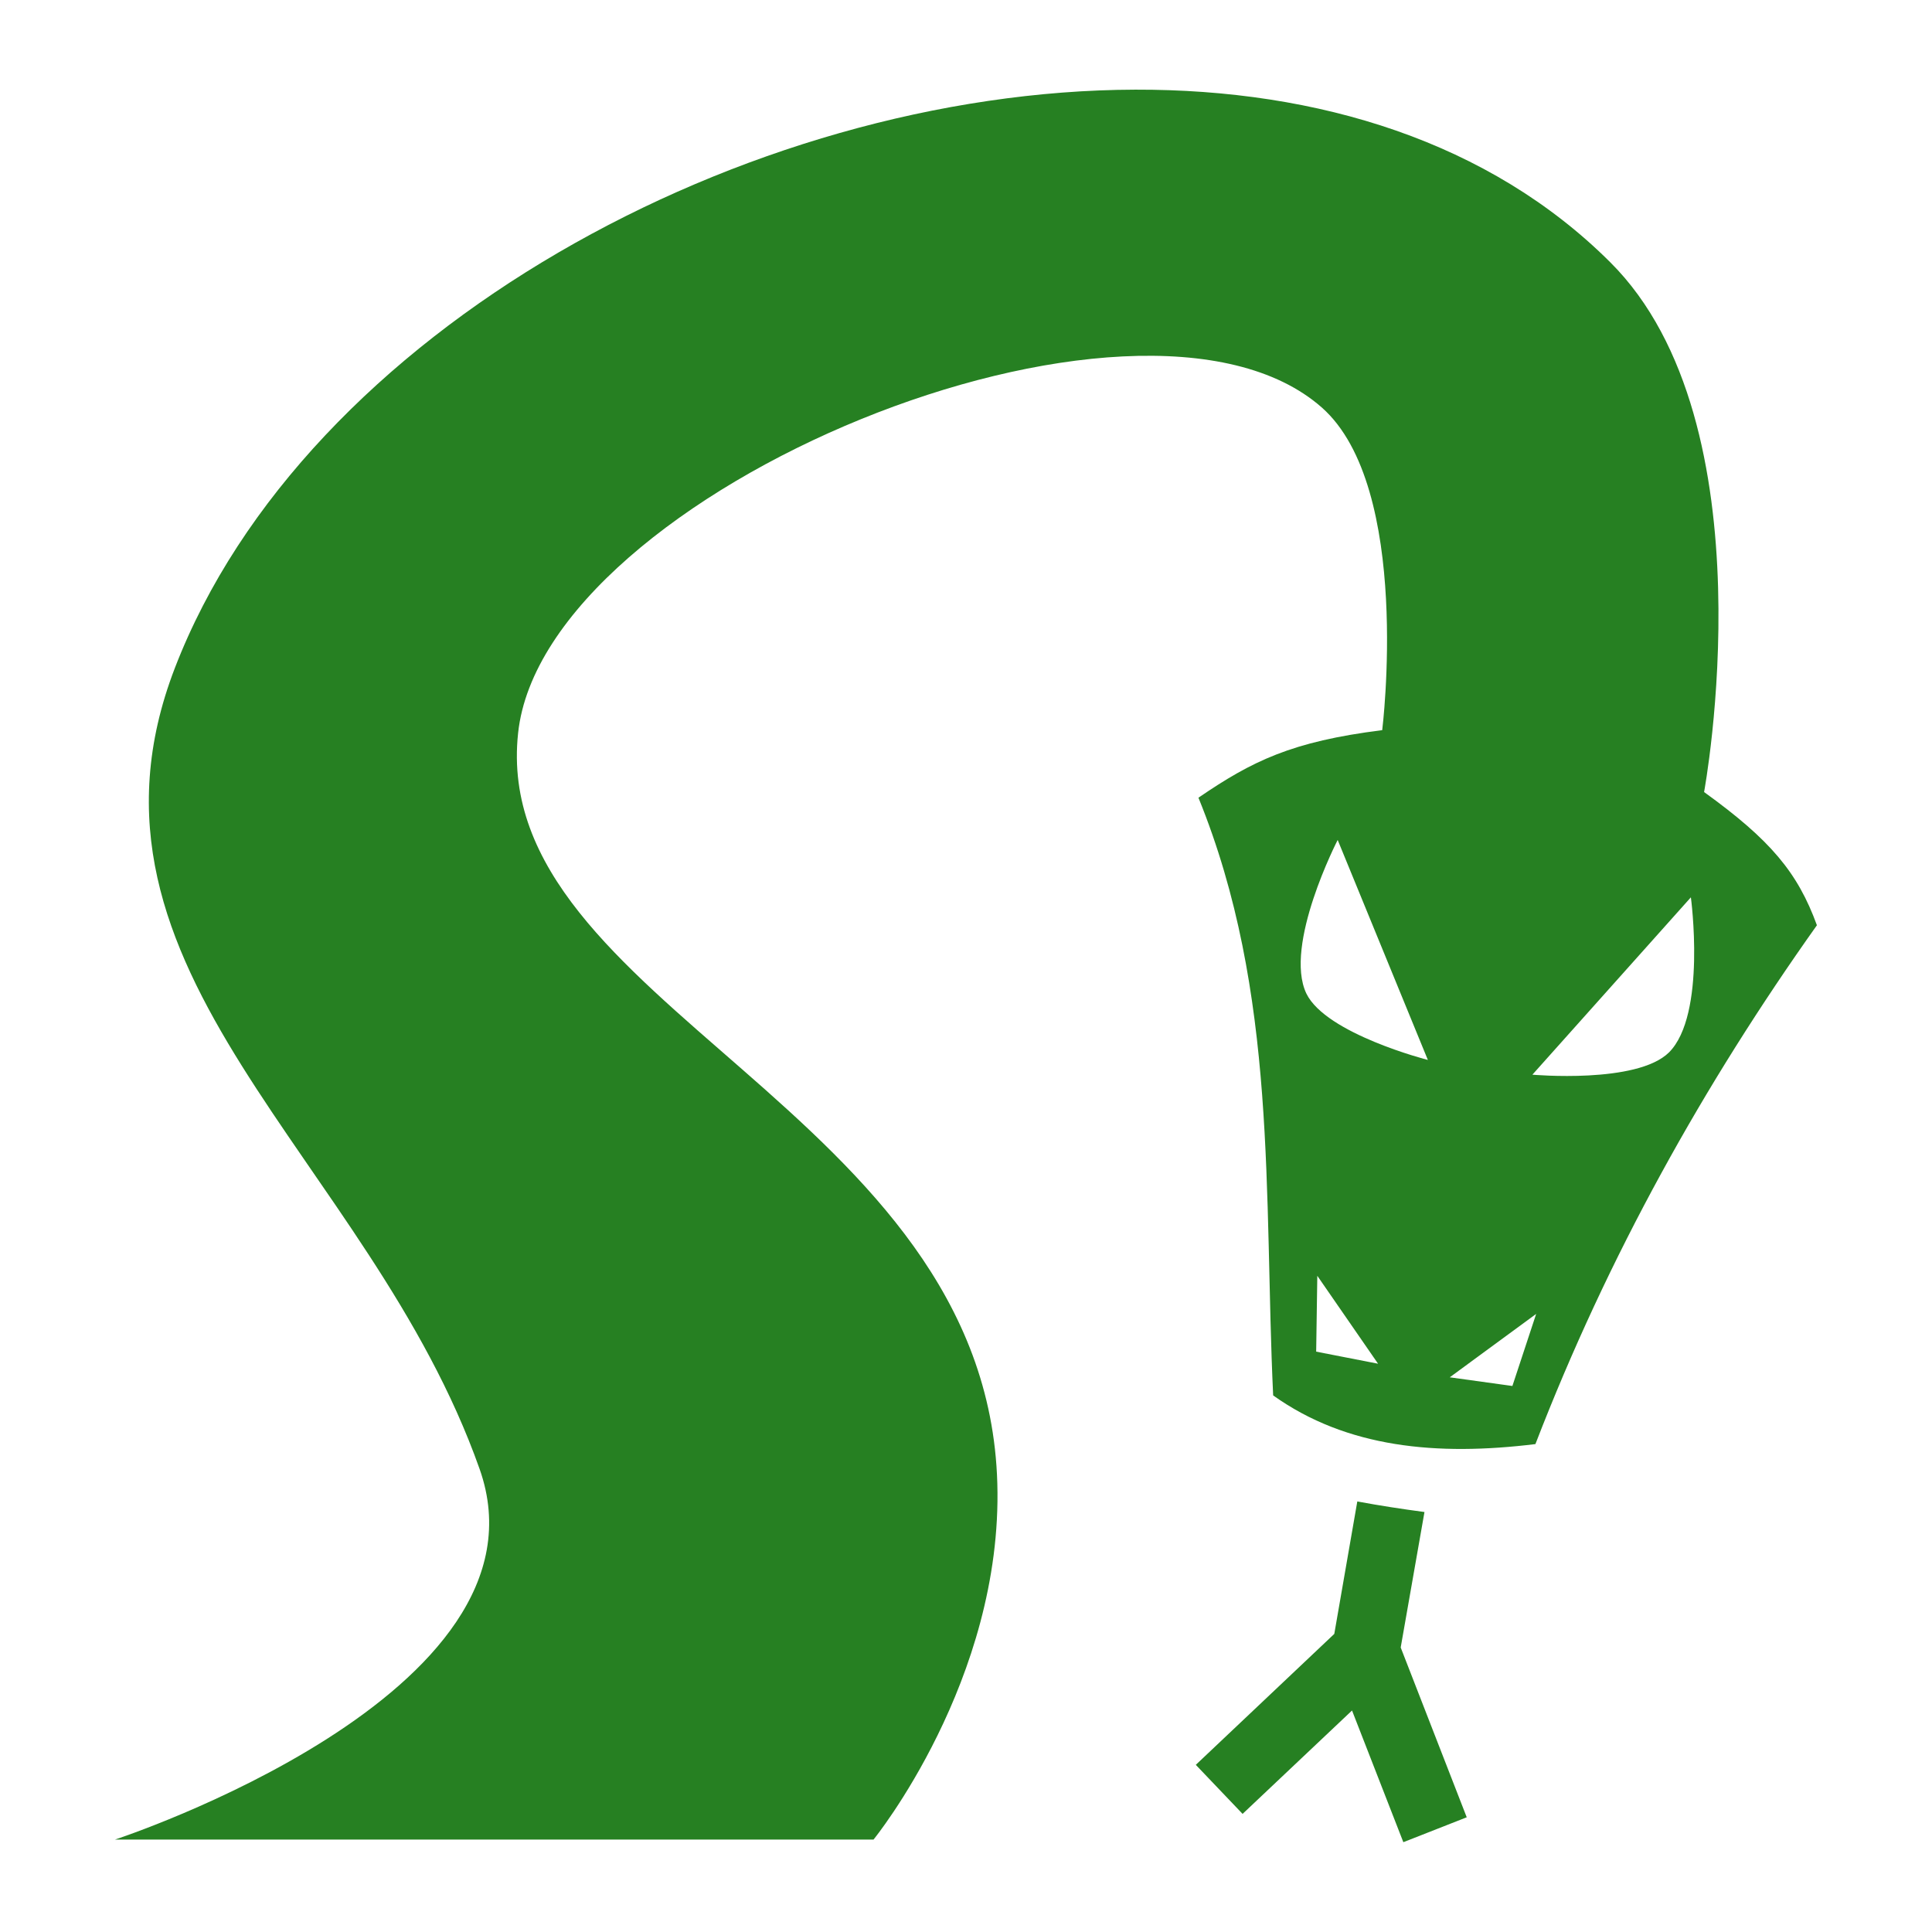
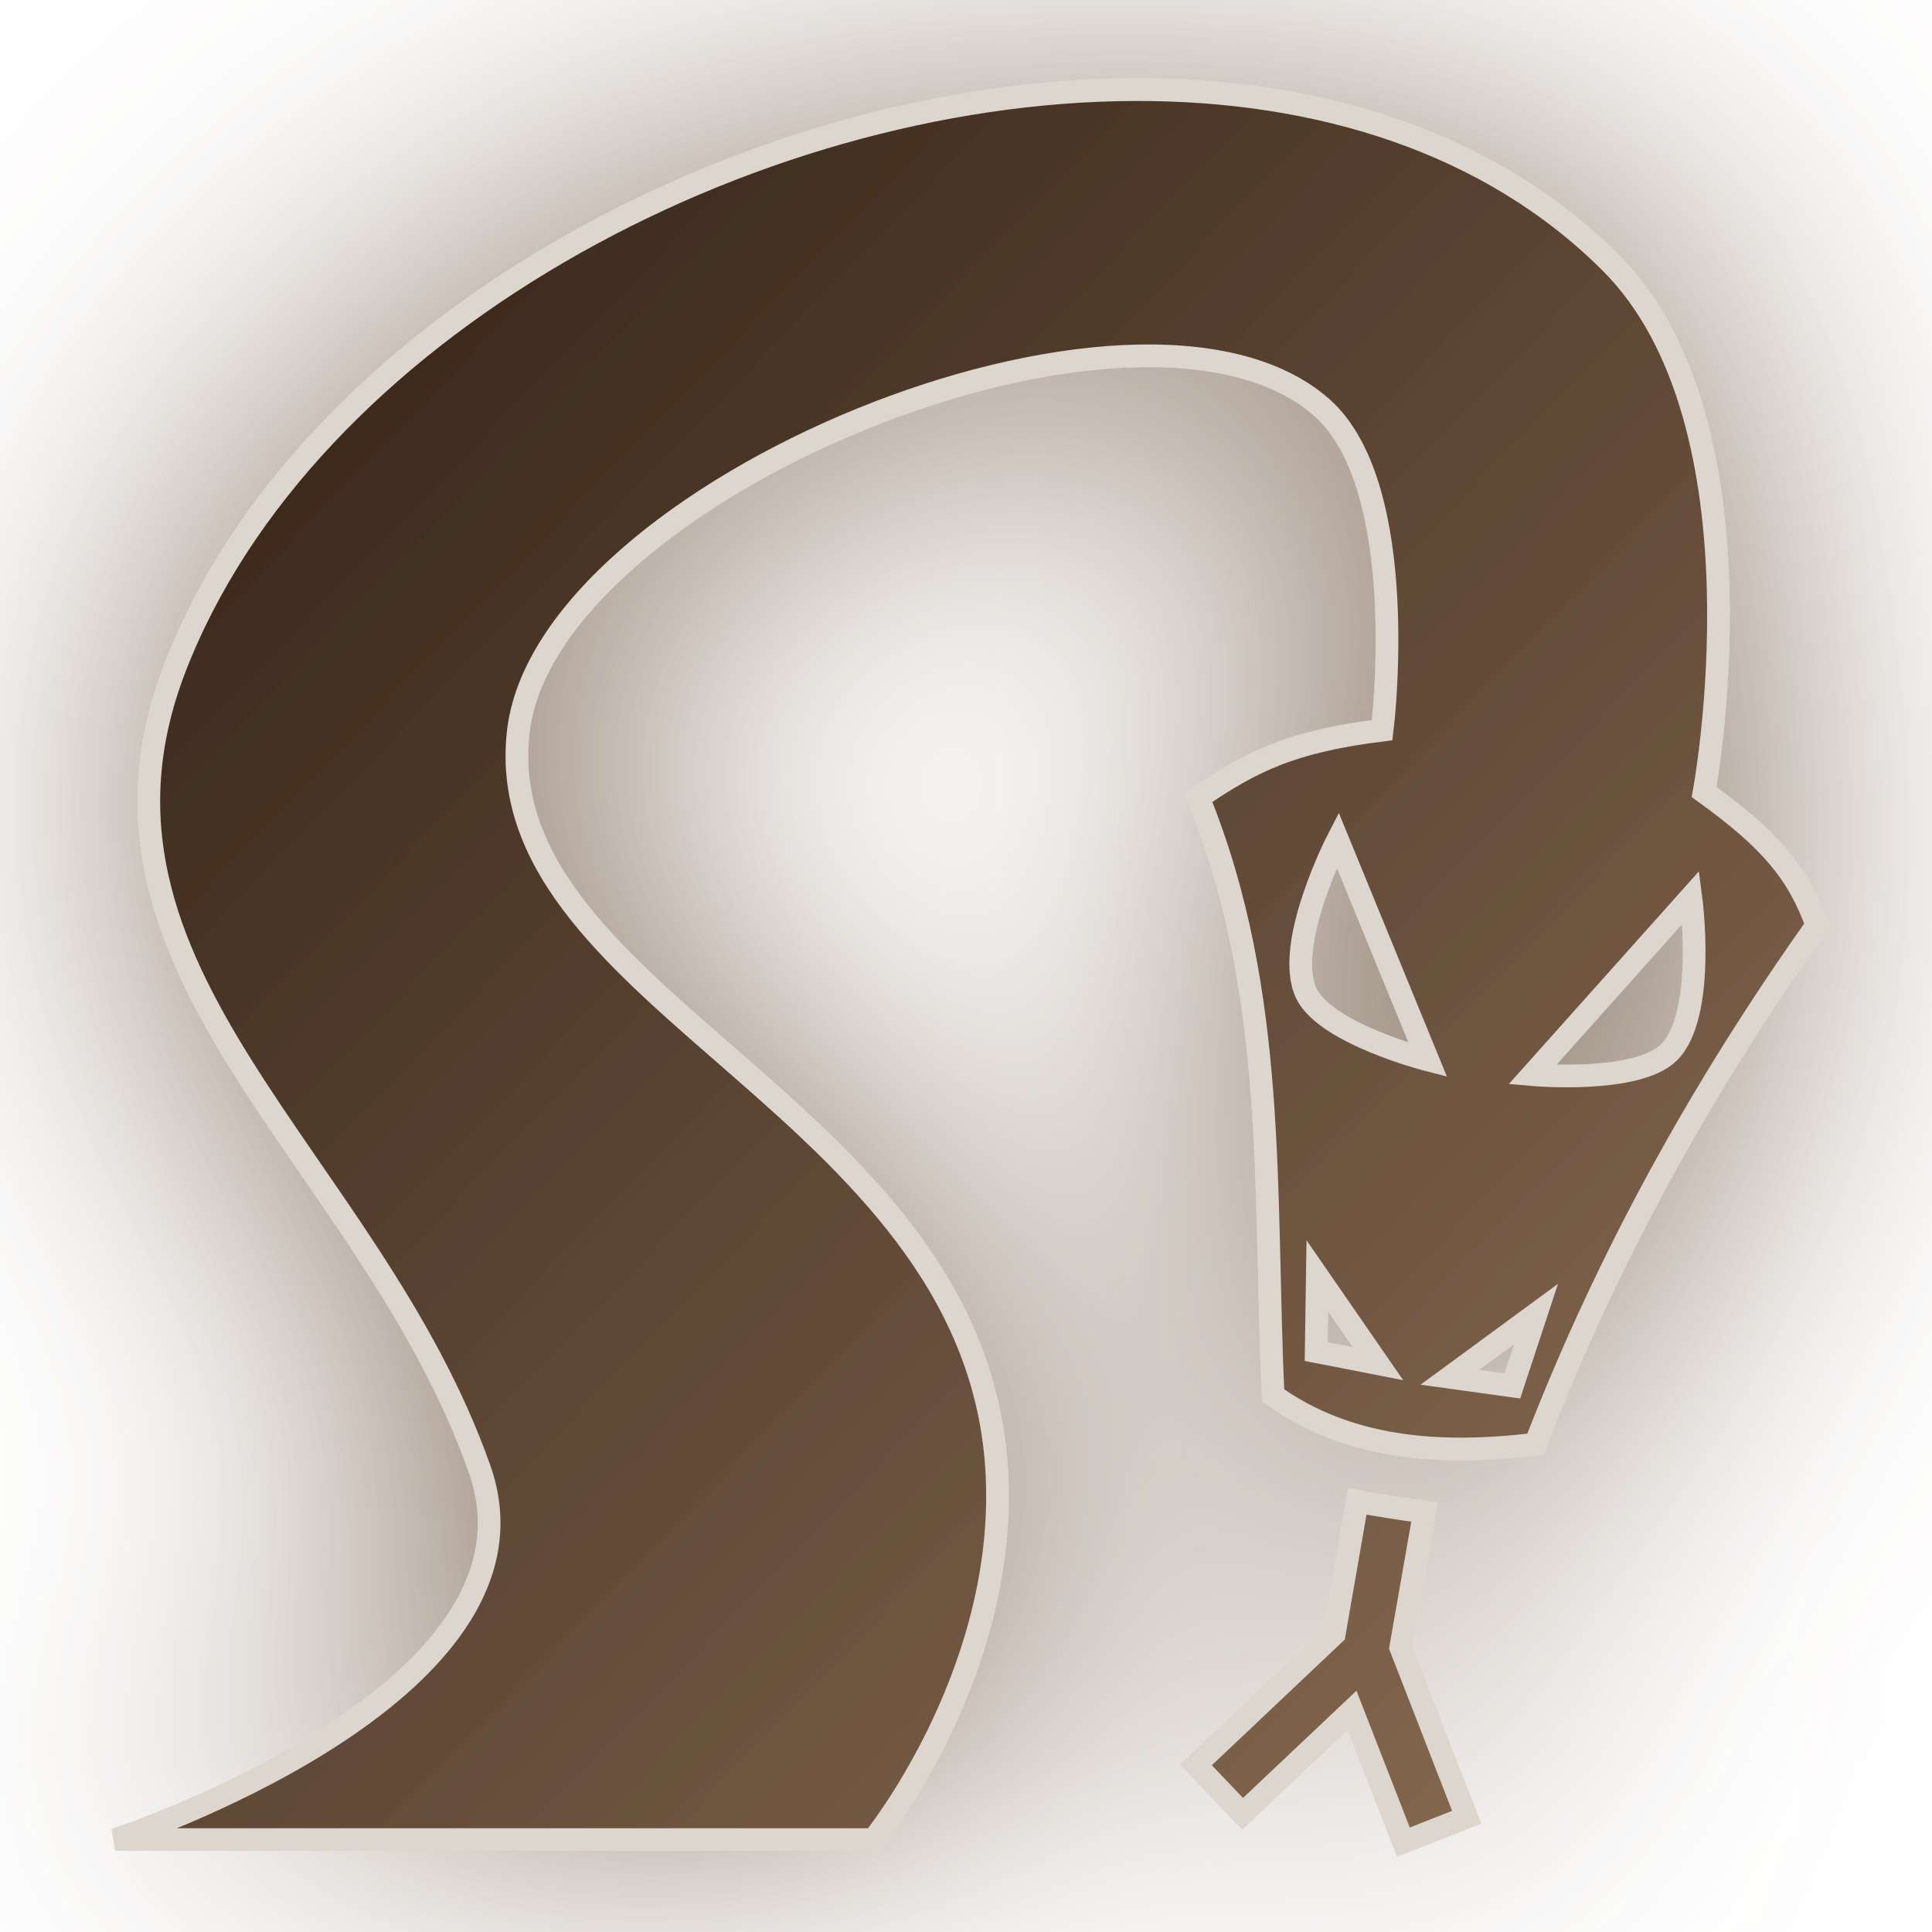
<svg xmlns="http://www.w3.org/2000/svg" viewBox="0 0 512 512">
+   <defs>
+     <filter id="shadow-1" height="300%" width="300%" x="-100%" y="-100%">
+       <feFlood flood-color="rgba(133, 113, 96, 1)" result="flood" />
+       <feComposite in="flood" in2="SourceGraphic" operator="atop" result="composite" />
+       <feGaussianBlur in="composite" stdDeviation="50" result="blur" />
+       <feOffset dx="0" dy="0" result="offset" />
+       <feComposite in="SourceGraphic" in2="offset" operator="over" />
+     </filter>
+     <linearGradient x1="0" x2="1" y1="0" y2="1" id="gradient-1">
+       <stop offset="0%" stop-color="#2e1e14" stop-opacity="1" />
+       <stop offset="100%" stop-color="#8d6f55" stop-opacity="1" />
+     </linearGradient>
+   </defs>
  <g class="" style="" transform="translate(0,0)">
-     <path d="M300.9 23.76C198 24.02 80.84 87.55 46.35 177 15.2 257.8 97.86 306.6 127.1 389.3c21.1 59.7-96.61 98.2-96.61 98.2H231.5s34.3-42.2 32.8-94.4c-2.8-99.1-134.7-126.8-127-198.8 6.8-64.2 164.6-128.97 213-86.3 24 21.2 16 85.5 16 85.5-24 3-34.5 8.2-48.7 17.9 21.1 51.8 17.3 105.3 19.8 158.4 19.5 13.9 43.4 16.1 69.5 12.9 19.3-50 44.7-95.4 74.6-137.5-5.1-14-12.3-22.6-29.9-35.3 0 0 18.2-97.6-24.9-140.43-32-31.89-77.3-45.83-125.8-45.71zm53.6 198.84l23.9 58.3s-27-6.9-32.2-17.6c-6.1-12.8 8.3-40.7 8.3-40.7zm93.6 15.2s4.2 31.1-5.8 41.1c-8.5 8.4-36.2 5.9-36.2 5.9zm-99 100.3l16.1 23.3-16.4-3.2zm58 10.1l-6.3 19.1-16.6-2.3zm-47.4 49.7l-6.1 35.1-36.7 34.7 12.4 13 29-27.4 13.6 34.9 16.8-6.6-17.5-45 6.3-35.9c-6-.8-11.9-1.7-17.8-2.8z" fill="rgba(38, 128, 34, 1)" fill-opacity="1" />
+     <path d="M300.9 23.76C198 24.02 80.84 87.55 46.35 177 15.2 257.8 97.86 306.6 127.1 389.3c21.1 59.7-96.61 98.2-96.61 98.2H231.5s34.3-42.2 32.8-94.4c-2.8-99.1-134.7-126.8-127-198.8 6.8-64.2 164.6-128.97 213-86.3 24 21.2 16 85.5 16 85.5-24 3-34.5 8.2-48.7 17.9 21.1 51.8 17.3 105.3 19.8 158.4 19.5 13.9 43.4 16.1 69.5 12.9 19.3-50 44.7-95.4 74.6-137.5-5.1-14-12.3-22.6-29.9-35.3 0 0 18.2-97.6-24.9-140.43-32-31.89-77.3-45.83-125.8-45.71zm53.6 198.84l23.9 58.3s-27-6.9-32.2-17.6c-6.1-12.8 8.3-40.7 8.3-40.7zm93.6 15.2s4.2 31.1-5.8 41.1c-8.5 8.4-36.2 5.9-36.2 5.9zm-99 100.3l16.1 23.3-16.4-3.2zm58 10.1l-6.3 19.1-16.6-2.3zm-47.4 49.7l-6.1 35.1-36.7 34.7 12.4 13 29-27.4 13.6 34.9 16.8-6.6-17.5-45 6.3-35.9c-6-.8-11.9-1.7-17.8-2.8z" fill="url(#gradient-1)" stroke="#ddd6ce" stroke-opacity="1" stroke-width="6" filter="url(#shadow-1)" />
  </g>
</svg>
